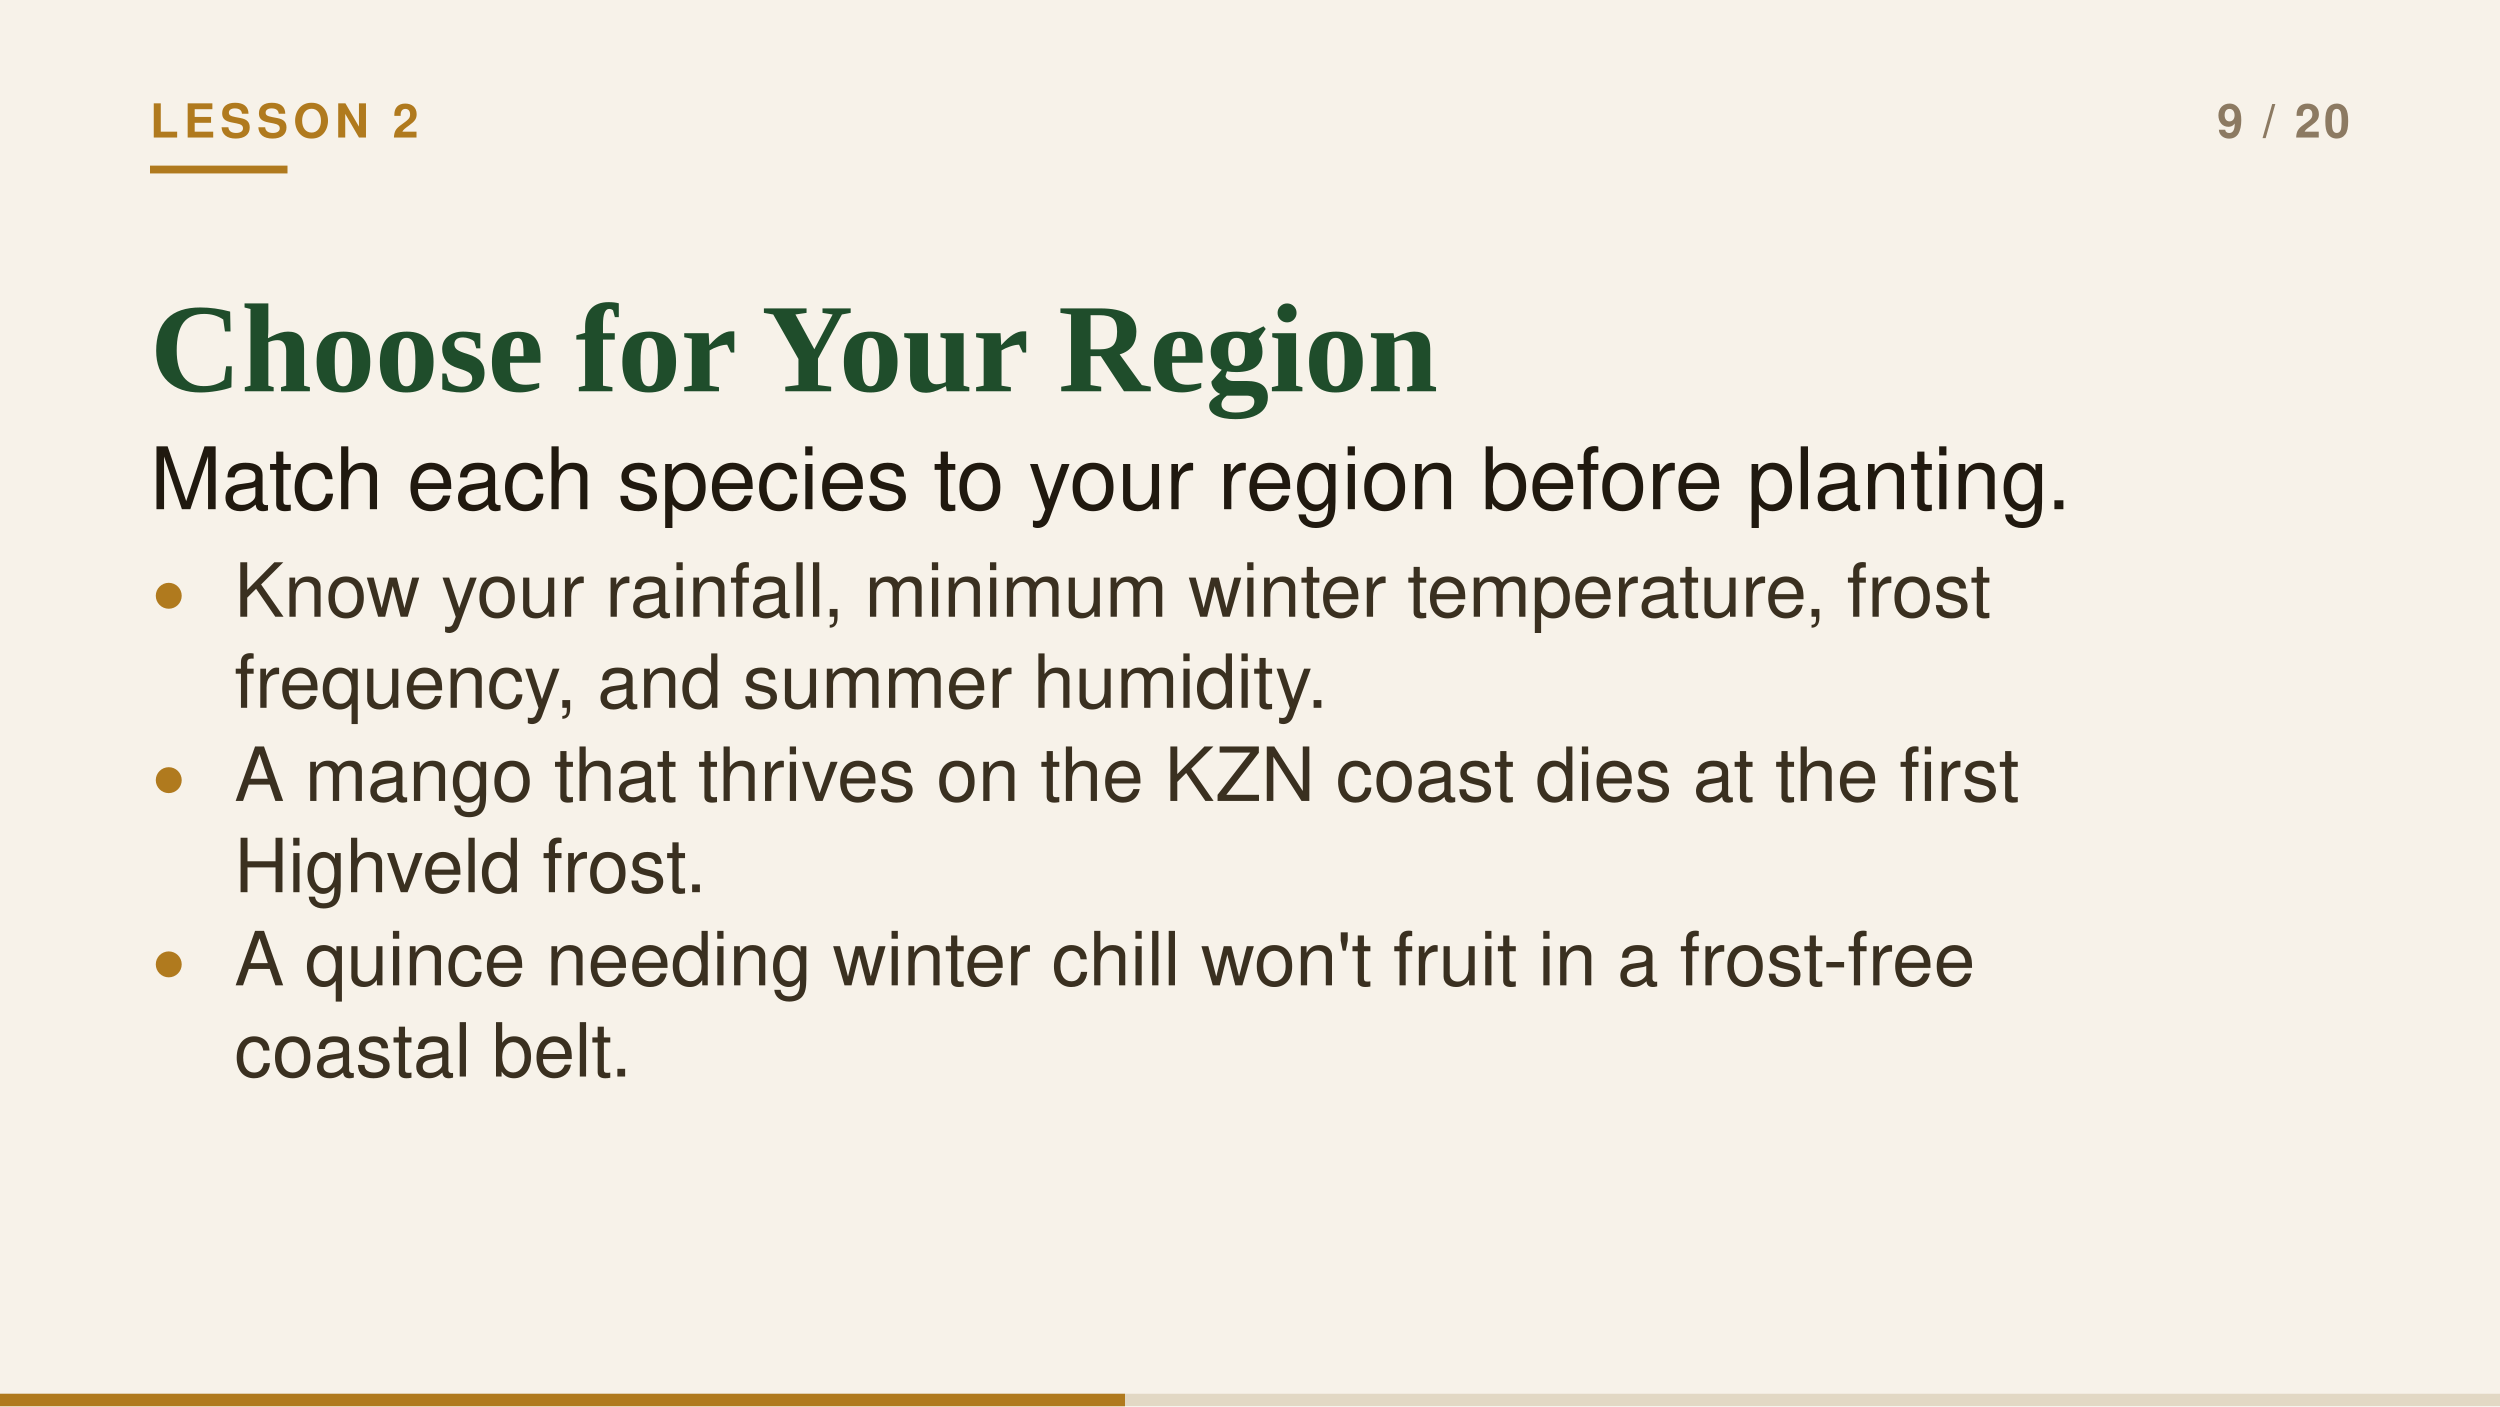
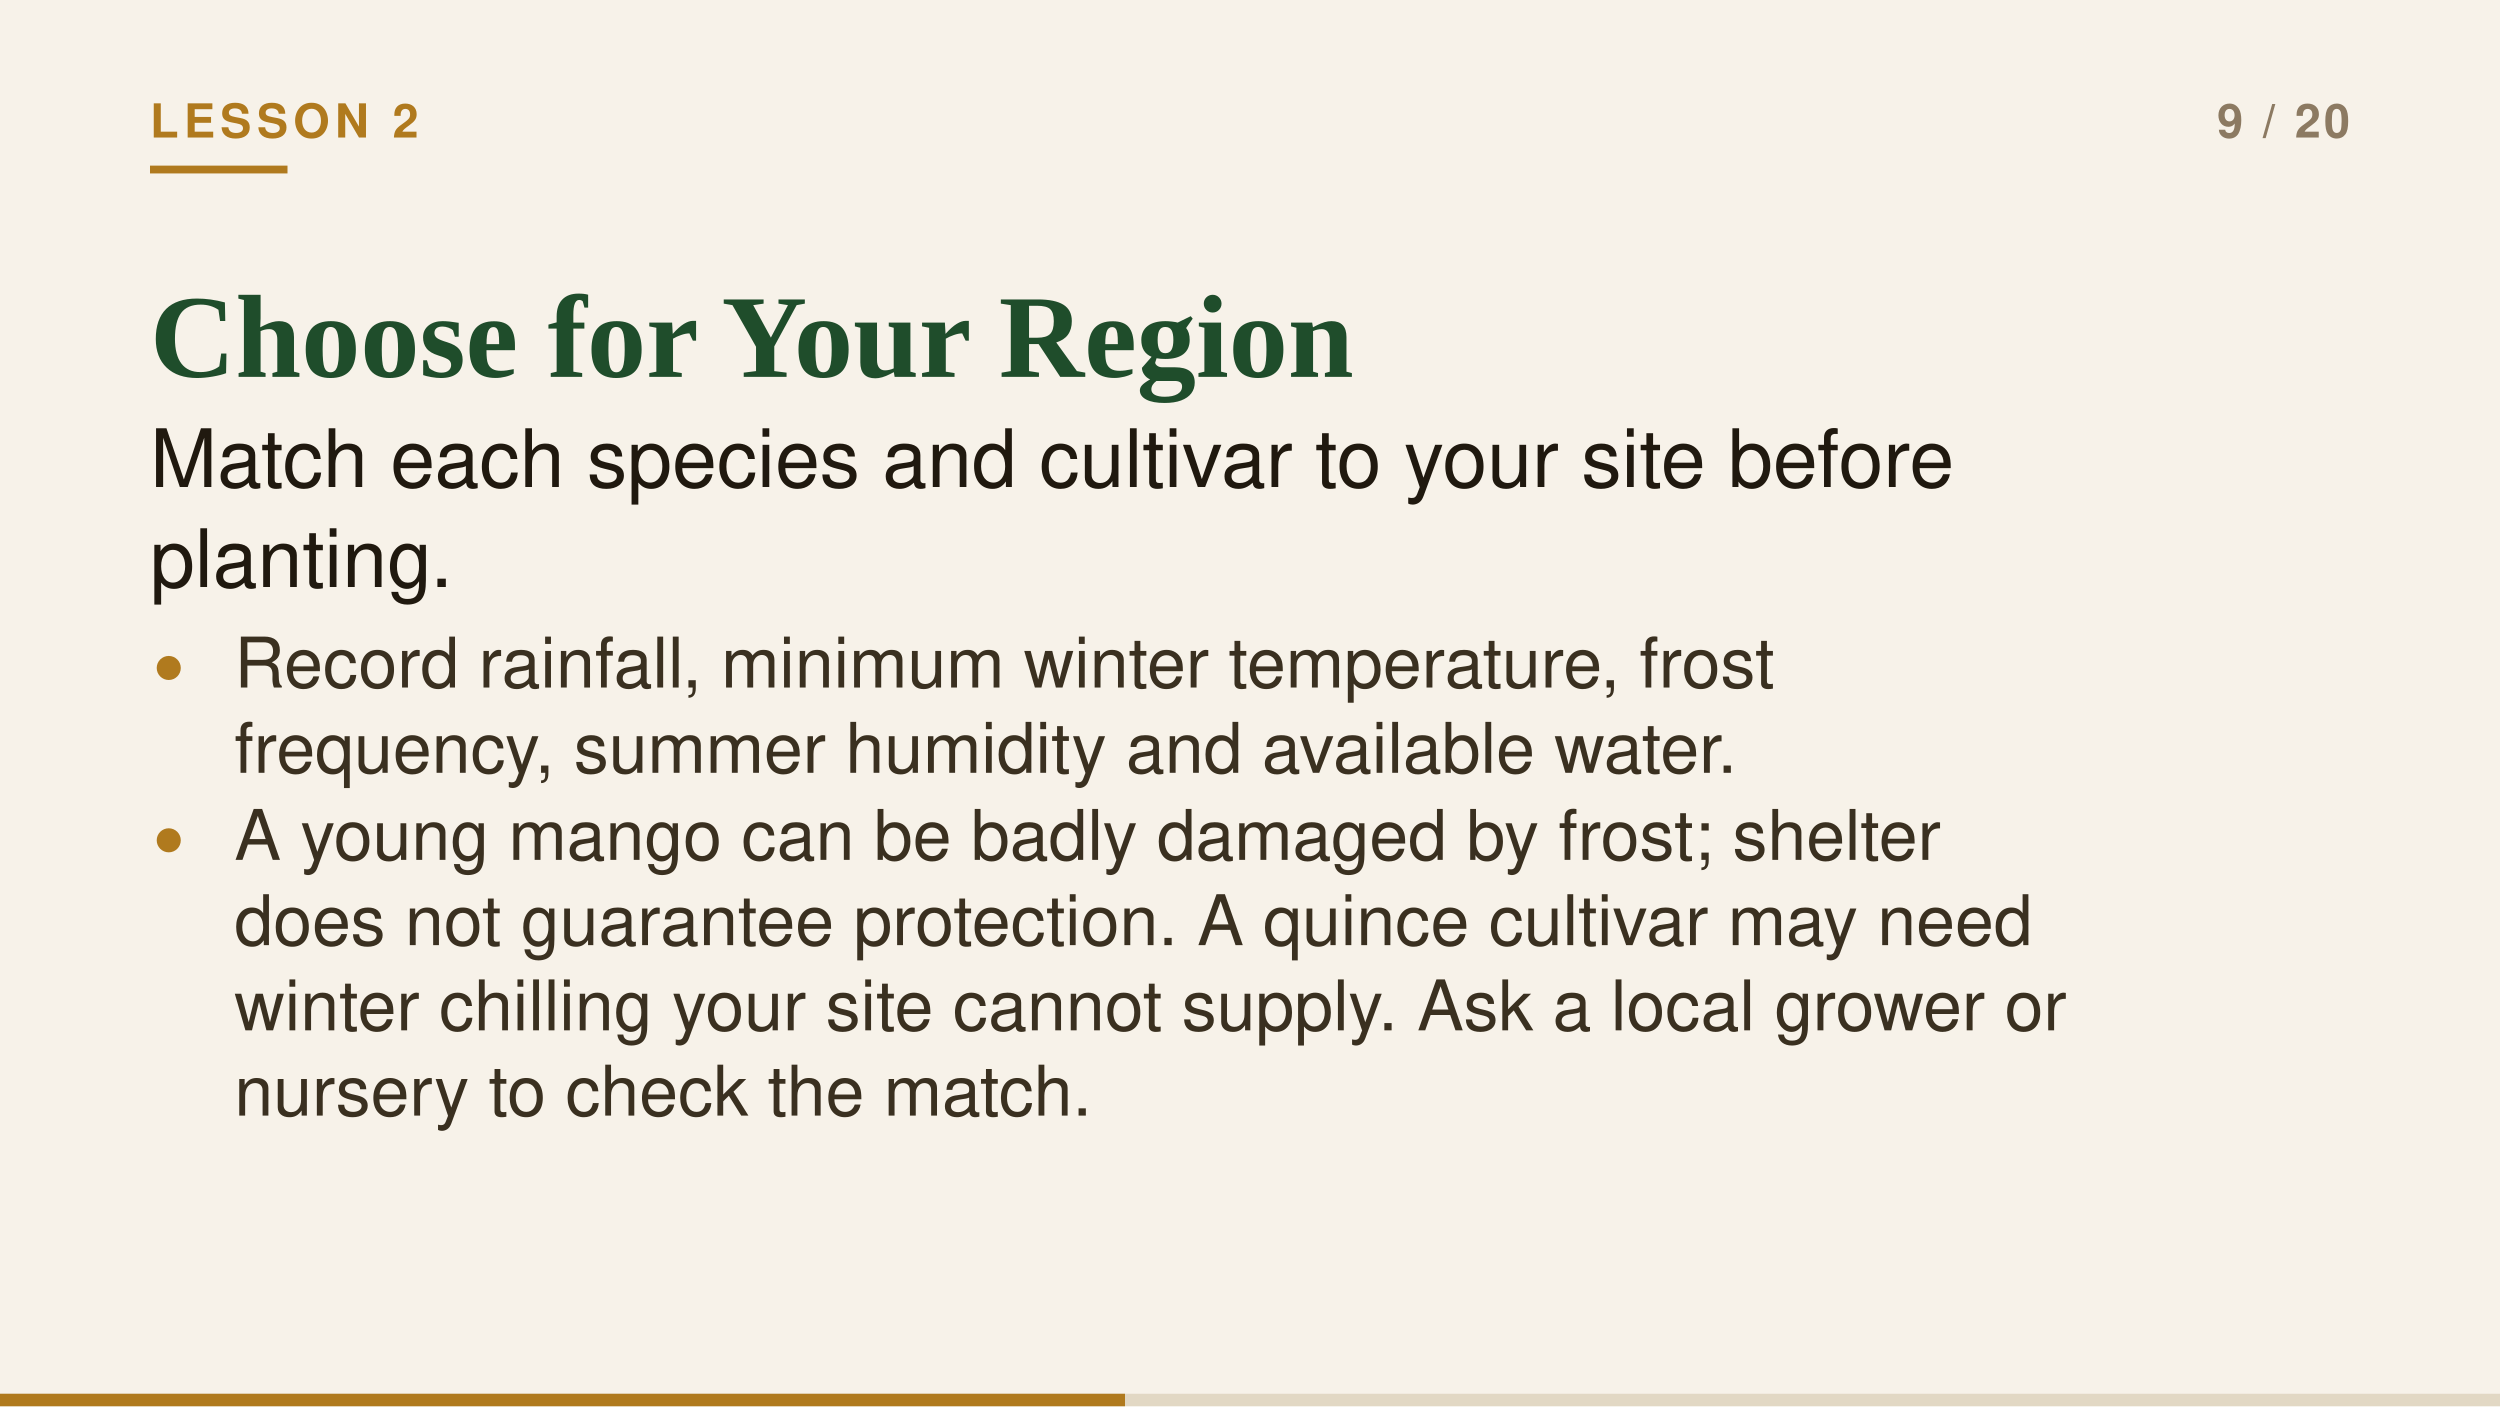
<svg xmlns="http://www.w3.org/2000/svg" viewBox="0 0 1600 900" width="1600" height="900">
  <style>.eye{font:700 30px 'Helvetica Neue',Helvetica,Arial,'Liberation Sans',sans-serif;letter-spacing:3.4px}.num{text-anchor:end;letter-spacing:2px}.hero{font:700 132px Georgia,'Iowan Old Style','Times New Roman',serif}.tag{font:italic 400 58px Georgia,'Iowan Old Style','Times New Roman',serif}.title{font-family:Georgia,'Iowan Old Style','Times New Roman',serif;font-weight:700}.lead{font-family:'Helvetica Neue',Helvetica,Arial,'Liberation Sans',sans-serif;font-weight:400}.point{font-family:'Helvetica Neue',Helvetica,Arial,'Liberation Sans',sans-serif;font-weight:400}.q{font:italic 400 46px Georgia,'Iowan Old Style','Times New Roman',serif}</style>
  <rect width="1600" height="900" fill="#F7F2E9" />
  <text class="eye" font-size="30" x="96" y="88" fill="#B07A1E">LESSON 2</text>
  <text class="eye num" x="1504" y="88" fill="#8C7A62">9 / 20</text>
  <rect x="96" y="106" width="88" height="5" fill="#B07A1E" />
-   <text class="title" font-size="81" fill="#1F4D2B">
-     <tspan x="96" y="250.4">Choose for Your Region</tspan>
+   <text class="title" font-size="75.7" fill="#1F4D2B">
+     <tspan x="96" y="241.2">Choose for Your Region</tspan>
  </text>
-   <text class="lead" font-size="55.2" fill="#20190F">
-     <tspan x="96" y="325.9">Match each species to your region before planting.</tspan>
+   <text class="lead" font-size="51.6" fill="#20190F">
+     <tspan x="96" y="311.7">Match each species and cultivar to your site before</tspan>
+     <tspan x="96" y="375.7">planting.</tspan>
  </text>
-   <circle cx="108" cy="381.3" r="8.3" fill="#B07A1E" />
-   <text class="point" font-size="47.8" fill="#3A3020">
-     <tspan x="150" y="394.7">Know your rainfall, minimum winter temperature, frost</tspan>
-     <tspan x="150" y="453">frequency, and summer humidity.</tspan>
+   <circle cx="108" cy="427.5" r="7.7" fill="#B07A1E" />
+   <text class="point" font-size="44.7" fill="#3A3020">
+     <tspan x="150" y="440">Record rainfall, minimum winter temperature, frost</tspan>
+     <tspan x="150" y="494.6">frequency, summer humidity and available water.</tspan>
  </text>
-   <circle cx="108" cy="499.3" r="8.3" fill="#B07A1E" />
-   <text class="point" font-size="47.8" fill="#3A3020">
-     <tspan x="150" y="512.6">A mango that thrives on the KZN coast dies at the first</tspan>
-     <tspan x="150" y="571">Highveld frost.</tspan>
-   </text>
-   <circle cx="108" cy="617.2" r="8.3" fill="#B07A1E" />
-   <text class="point" font-size="47.8" fill="#3A3020">
-     <tspan x="150" y="630.6">A quince needing winter chill won't fruit in a frost-free</tspan>
-     <tspan x="150" y="689">coastal belt.</tspan>
+   <circle cx="108" cy="537.8" r="7.7" fill="#B07A1E" />
+   <text class="point" font-size="44.7" fill="#3A3020">
+     <tspan x="150" y="550.3">A young mango can be badly damaged by frost; shelter</tspan>
+     <tspan x="150" y="604.9">does not guarantee protection. A quince cultivar may need</tspan>
+     <tspan x="150" y="659.4">winter chilling your site cannot supply. Ask a local grower or</tspan>
+     <tspan x="150" y="714">nursery to check the match.</tspan>
  </text>
  <rect x="0" y="892" width="1600" height="8" fill="#E2D8C4" />
  <rect x="0" y="892" width="720" height="8" fill="#B07A1E" />
</svg>
